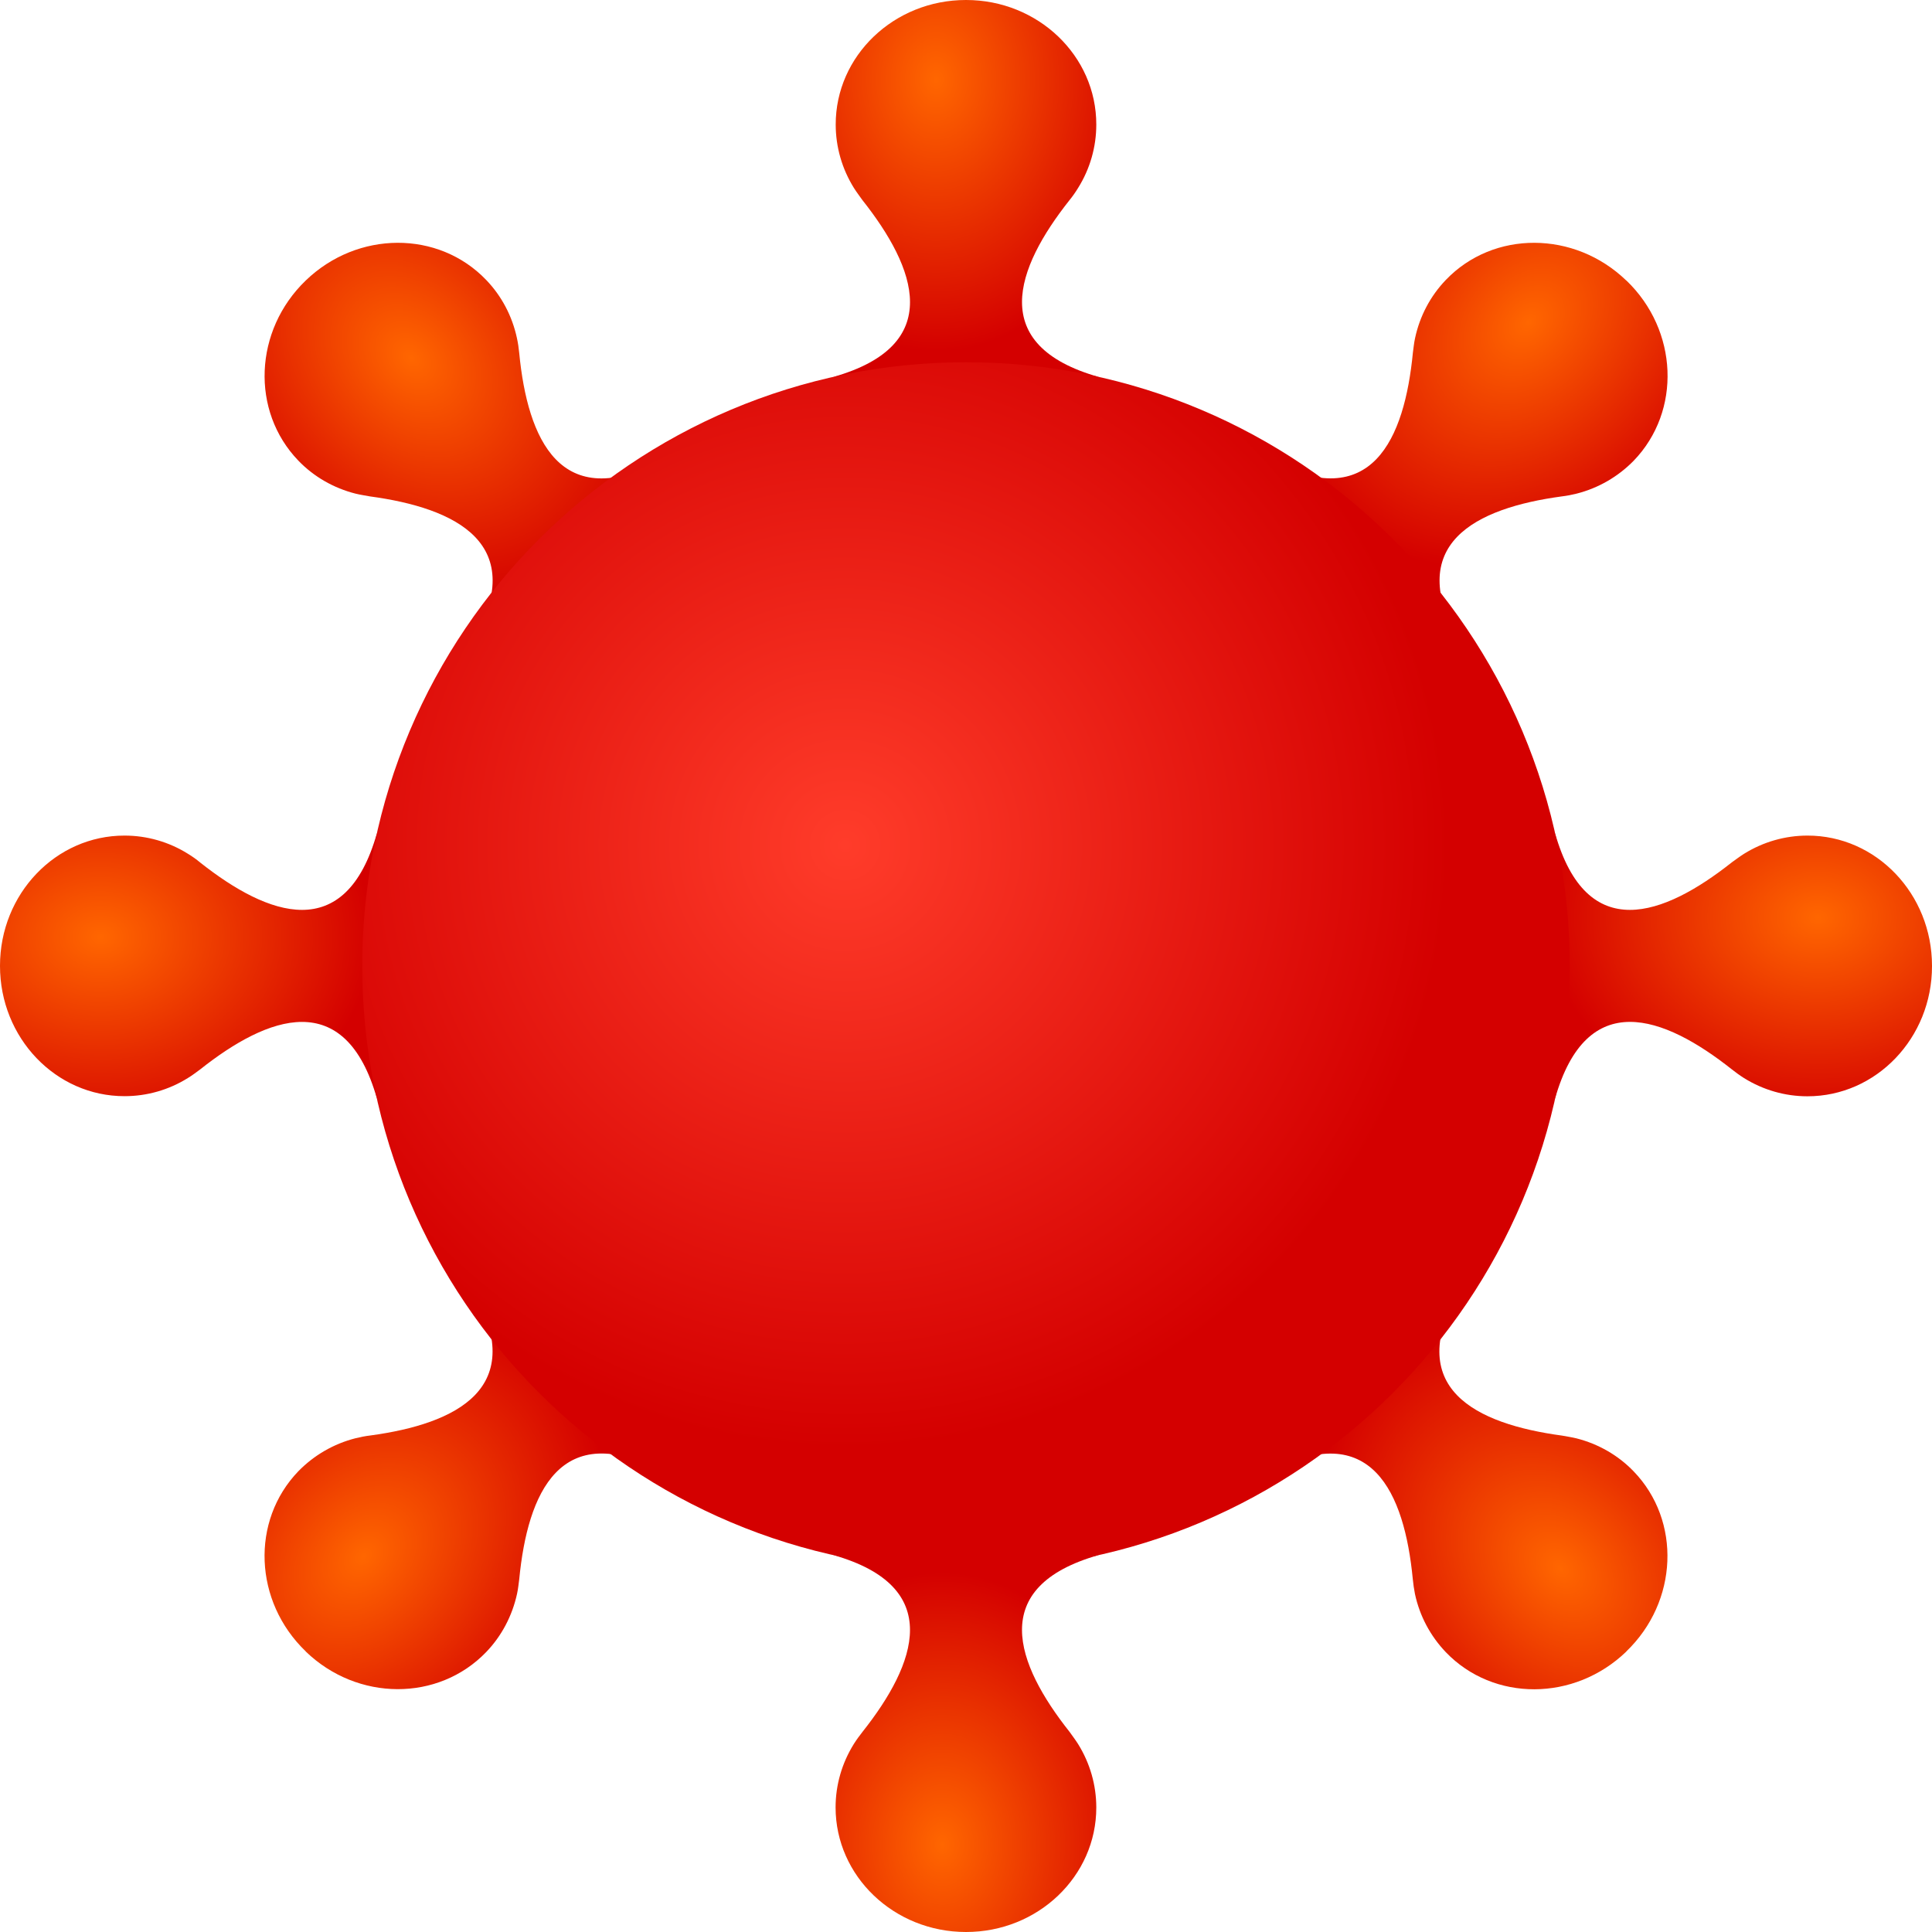
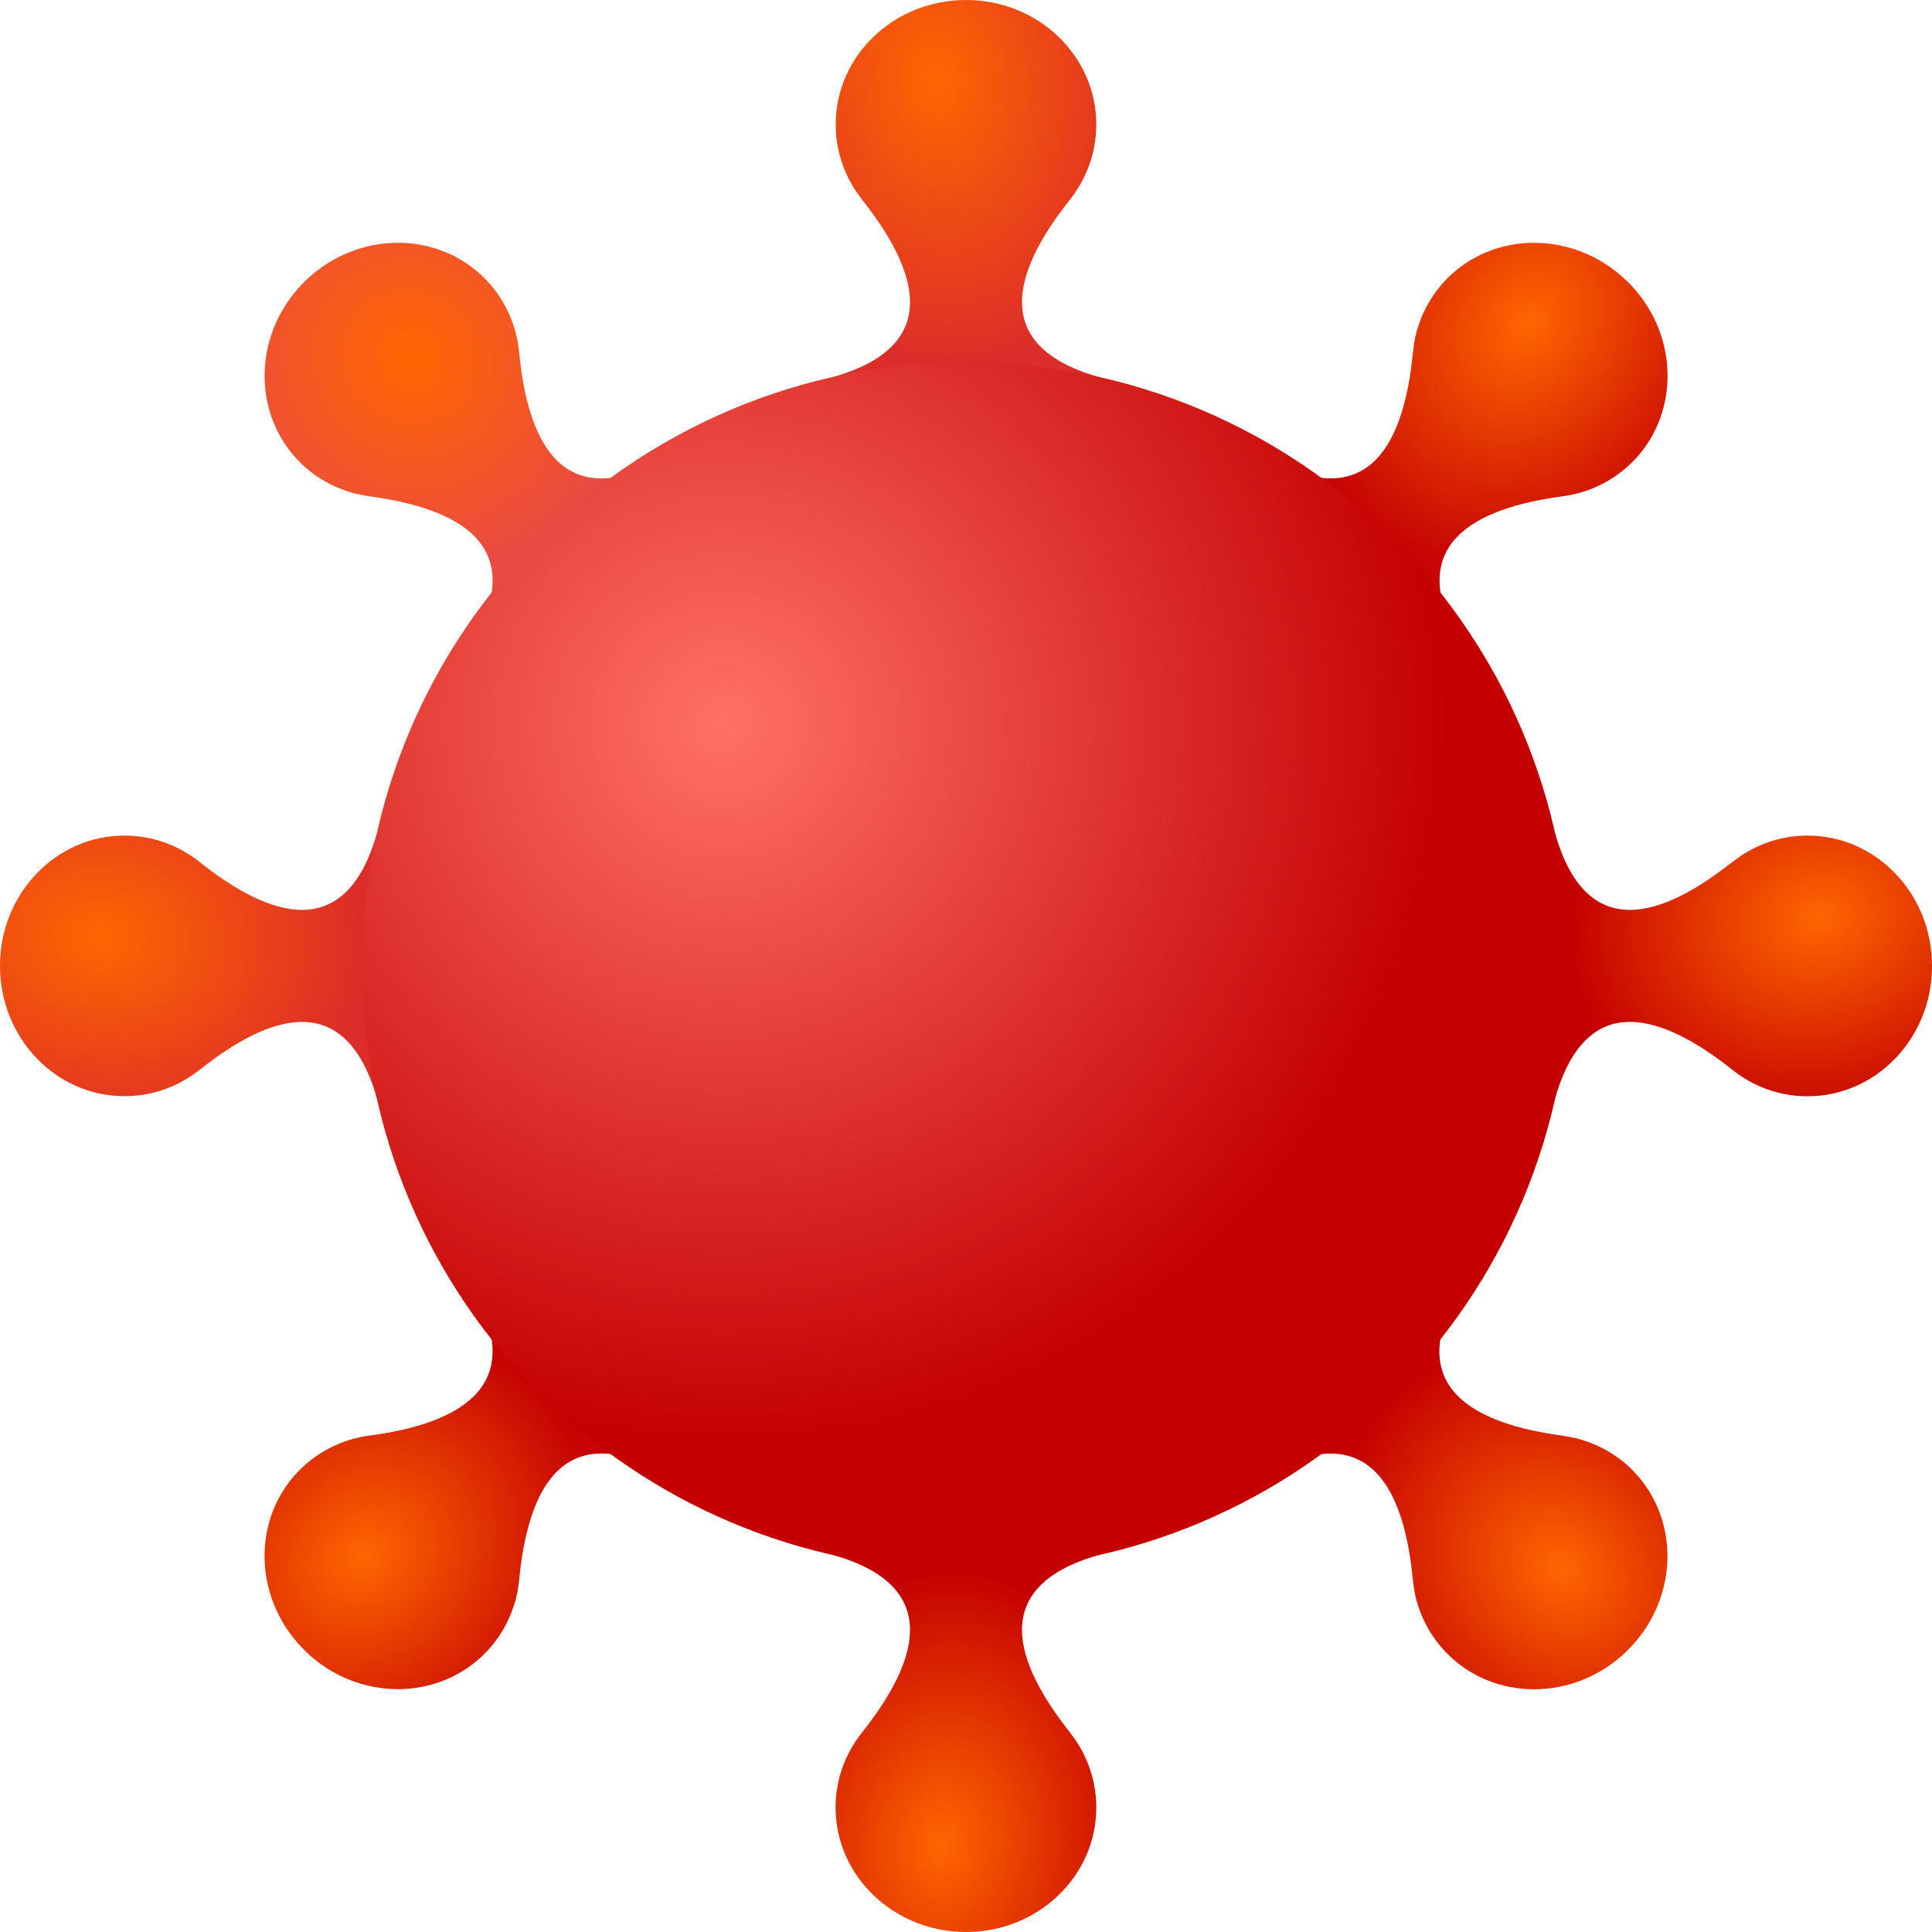
- <svg xmlns="http://www.w3.org/2000/svg" xmlns:xlink="http://www.w3.org/1999/xlink" id="svg50" version="1.1" width="256" height="256">
+ <svg xmlns="http://www.w3.org/2000/svg" xmlns:xlink="http://www.w3.org/1999/xlink" height="256" width="256" version="1.1" id="svg50">
  <defs id="defs54">
    <linearGradient id="linearGradient1058">
-       <stop id="stop1054" offset="0" style="stop-color:#0000ff;stop-opacity:1;" />
-       <stop id="stop1056" offset="1" style="stop-color:#0000ff;stop-opacity:0;" />
+       <stop style="stop-color:#0000ff;stop-opacity:1;" offset="0" id="stop1054" />
+       <stop style="stop-color:#0000ff;stop-opacity:0;" offset="1" id="stop1056" />
    </linearGradient>
-     <linearGradient id="linearGradient1050">
-       <stop style="stop-color:#ff3c2a;stop-opacity:1" offset="0" id="stop1046" />
-       <stop style="stop-color:#d40000;stop-opacity:1" offset="1" id="stop1048" />
+     <linearGradient id="linearGradient916">
+       <stop id="stop912" offset="0" style="stop-color:#ff6600;stop-opacity:1" />
+       <stop id="stop914" offset="1" style="stop-color:#dc2d28;stop-opacity:1" />
    </linearGradient>
-     <linearGradient id="linearGradient911">
-       <stop id="stop907" offset="0" style="stop-color:#ff6600;stop-opacity:1" />
-       <stop id="stop909" offset="1" style="stop-color:#d40000;stop-opacity:1" />
+     <linearGradient id="linearGradient910">
+       <stop id="stop905" offset="0" style="stop-color:#ff6600;stop-opacity:1" />
+       <stop id="stop908" offset="1" style="stop-color:#c60403;stop-opacity:1" />
    </linearGradient>
-     <radialGradient r="1.285" fy="1.529" fx="8.043" cy="1.529" cx="8.043" gradientTransform="matrix(-1.754809,-2.5259299e-7,2.2918248e-7,-1.332839,29.17069,9.636328)" gradientUnits="userSpaceOnUse" id="radialGradient1093" xlink:href="#linearGradient911" />
-     <radialGradient r="1.285" fy="1.293" fx="8.003" cy="1.293" cx="8.003" gradientTransform="matrix(-1.217272,-1.263963,0.9600249,-0.9245609,21.42462,24.2998)" gradientUnits="userSpaceOnUse" id="radialGradient1095" xlink:href="#linearGradient911" />
-     <radialGradient r="1.285" fy="1.081" fx="7.918" cy="1.081" cx="7.918" gradientTransform="matrix(2.5259299e-7,-1.754809,1.332839,2.2918248e-7,6.362748,29.17068)" gradientUnits="userSpaceOnUse" id="radialGradient1097" xlink:href="#linearGradient911" />
-     <radialGradient r="1.285" fy="1.076" fx="8.018" cy="1.076" cx="8.018" gradientTransform="matrix(1.217272,-1.263963,0.9600245,0.9245612,-7.783201,22.02835)" gradientUnits="userSpaceOnUse" id="radialGradient1099" xlink:href="#linearGradient911" />
-     <radialGradient r="1.285" fy="1.048" fx="7.981" cy="1.048" cx="7.981" gradientTransform="matrix(1.754809,2.5259299e-7,-2.2918248e-7,1.332839,-13.17068,6.361819)" gradientUnits="userSpaceOnUse" id="radialGradient1101" xlink:href="#linearGradient911" />
-     <radialGradient r="1.285" fy="1.091" fx="8.116" cy="1.091" cx="8.116" gradientTransform="matrix(1.217271,1.263963,-0.960025,0.9245608,-5.424622,-8.299807)" gradientUnits="userSpaceOnUse" id="radialGradient1103" xlink:href="#linearGradient911" />
-     <radialGradient r="1.285" fy="1.413" fx="7.88" cy="1.413" cx="7.88" gradientTransform="matrix(-2.5259299e-7,1.754809,-1.332839,-2.2918248e-7,9.637252,-13.17068)" gradientUnits="userSpaceOnUse" id="radialGradient1105" xlink:href="#linearGradient911" />
-     <radialGradient r="1.285" fy="1.485" fx="7.968" cy="1.485" cx="7.968" gradientTransform="matrix(-1.217272,1.263963,-0.9600243,-0.9245615,23.78321,-6.028349)" gradientUnits="userSpaceOnUse" id="radialGradient1107" xlink:href="#linearGradient911" />
-     <radialGradient r="4.593" fy="6.936" fx="7.045" cy="6.936" cx="7.045" gradientTransform="matrix(-7.0847372e-8,1.088548,-1.088548,-1.1762838e-7,14.55007,-0.669003)" gradientUnits="userSpaceOnUse" id="radialGradient1109" xlink:href="#linearGradient1050" />
-     <radialGradient r="5" fy="8" fx="8" cy="8" cx="8" gradientUnits="userSpaceOnUse" id="radialGradient1111" xlink:href="#linearGradient1058" />
+     <linearGradient id="linearGradient903">
+       <stop id="stop899" offset="0" style="stop-color:#ff6600;stop-opacity:1" />
+       <stop id="stop901" offset="1" style="stop-color:#c40000;stop-opacity:1" />
+     </linearGradient>
+     <linearGradient id="linearGradient885">
+       <stop id="stop881" offset="0" style="stop-color:#ff6600;stop-opacity:1" />
+       <stop id="stop883" offset="1" style="stop-color:#c70504;stop-opacity:1" />
+     </linearGradient>
+     <linearGradient id="linearGradient879">
+       <stop id="stop875" offset="0" style="stop-color:#ff6600;stop-opacity:1" />
+       <stop id="stop877" offset="1" style="stop-color:#dc2e29;stop-opacity:1" />
+     </linearGradient>
+     <linearGradient id="linearGradient1050-4">
+       <stop id="stop1046-7" offset="0" style="stop-color:#ff7164;stop-opacity:1" />
+       <stop id="stop1048-3" offset="1" style="stop-color:#c40000;stop-opacity:1" />
+     </linearGradient>
+     <linearGradient id="linearGradient911-9">
+       <stop style="stop-color:#ff6600;stop-opacity:1" offset="0" id="stop907-7" />
+       <stop style="stop-color:#eb4a42;stop-opacity:1" offset="1" id="stop909-9" />
+     </linearGradient>
+     <radialGradient xlink:href="#linearGradient903" id="radialGradient1093-2" gradientUnits="userSpaceOnUse" gradientTransform="matrix(-1.60031,0.3125519,-0.2554858,-1.308124,28.31861,7.084526)" cx="8.043" cy="1.529" fx="8.043" fy="1.529" r="1.285" />
+     <radialGradient xlink:href="#linearGradient903" id="radialGradient1095-0" gradientUnits="userSpaceOnUse" gradientTransform="matrix(-1.102918,-1.109955,0.9454523,-0.9394575,20.52831,23.08657)" cx="8.003" cy="1.293" fx="8.003" fy="1.293" r="1.285" />
+     <radialGradient xlink:href="#linearGradient903" id="radialGradient1097-0" gradientUnits="userSpaceOnUse" gradientTransform="matrix(0.1525508,-1.772201,1.327929,0.1143079,5.160227,29.18478)" cx="7.918" cy="1.081" fx="7.918" fy="1.081" r="1.285" />
+     <radialGradient xlink:href="#linearGradient910" id="radialGradient1099-7" gradientUnits="userSpaceOnUse" gradientTransform="matrix(1.194121,-0.9925707,0.8519807,1.024983,-7.481279,19.74419)" cx="8.018" cy="1.076" fx="8.018" fy="1.076" r="1.285" />
+     <radialGradient xlink:href="#linearGradient916" id="radialGradient1101-1" gradientUnits="userSpaceOnUse" gradientTransform="matrix(1.686204,0.1876722,-0.1474328,1.32466,-12.46865,4.87267)" cx="7.981" cy="1.048" fx="7.981" fy="1.048" r="1.285" />
+     <radialGradient xlink:href="#linearGradient911-9" id="radialGradient1103-1" gradientUnits="userSpaceOnUse" gradientTransform="matrix(0.8735111,1.116313,-1.049675,0.8213668,-2.537023,-6.988996)" cx="8.116" cy="1.091" fx="8.116" fy="1.091" r="1.285" />
+     <radialGradient xlink:href="#linearGradient879" id="radialGradient1105-7" gradientUnits="userSpaceOnUse" gradientTransform="matrix(0.1914371,1.823798,-1.325557,0.1391385,8.118475,-13.9109)" cx="7.88" cy="1.413" fx="7.88" fy="1.413" r="1.285" />
+     <radialGradient xlink:href="#linearGradient885" id="radialGradient1107-4" gradientUnits="userSpaceOnUse" gradientTransform="matrix(-0.9099914,1.361585,-1.108137,-0.7406037,21.55486,-7.079448)" cx="7.968" cy="1.485" fx="7.968" fy="1.485" r="1.285" />
+     <radialGradient xlink:href="#linearGradient1050-4" id="radialGradient1109-0" gradientUnits="userSpaceOnUse" gradientTransform="matrix(4.6328659e-8,1.306257,-1.306257,-1.5282789e-8,16.24191,-2.029161)" cx="6.147" cy="7.841" fx="6.147" fy="7.841" r="4.593" />
+     <radialGradient xlink:href="#linearGradient1058" id="radialGradient1111-8" gradientUnits="userSpaceOnUse" cx="8" cy="8" fx="8" fy="8" r="5" />
  </defs>
-   <filter y="-.72" x="-.72" width="2.44" height="2.44" id="a">
-     <feGaussianBlur id="feGaussianBlur2" stdDeviation="2.1" />
+   <filter id="a" height="2.44" width="2.44" x="-.72" y="-.72">
+     <feGaussianBlur stdDeviation="2.1" id="feGaussianBlur2" />
  </filter>
-   <filter y="-.12" x="-.12" width="1.24" height="1.24" id="b">
-     <feGaussianBlur id="feGaussianBlur5" stdDeviation=".69" />
+   <filter id="b" height="1.24" width="1.24" x="-.12" y="-.12">
+     <feGaussianBlur stdDeviation=".69" id="feGaussianBlur5" />
  </filter>
-   <linearGradient y2="24.5" y1="24.5" x2="15.98" x1="9" gradientUnits="userSpaceOnUse" gradientTransform="matrix(2,0,0,1,-12,0.5)" id="c">
-     <stop id="stop8" stop-opacity="0" offset="0" />
-     <stop id="stop10" stop-opacity=".498" stop-color="#fff" offset=".46" />
-     <stop id="stop12" stop-opacity="0" offset="1" />
+   <linearGradient id="c" gradientTransform="matrix(2,0,0,1,-12,0.5)" gradientUnits="userSpaceOnUse" x1="9" x2="15.98" y1="24.5" y2="24.5">
+     <stop offset="0" stop-opacity="0" id="stop8" />
+     <stop offset=".46" stop-color="#fff" stop-opacity=".498" id="stop10" />
+     <stop offset="1" stop-opacity="0" id="stop12" />
  </linearGradient>
-   <linearGradient gradientTransform="matrix(1,0,0,0.9998769,-93,-75.9734)" y2="180" y1="180" x2="183" x1="121" gradientUnits="userSpaceOnUse" id="d">
-     <stop style="stop-color:#e6e6e6;stop-opacity:1" id="stop15" stop-color="#ececec" offset="0" />
-     <stop offset="0.153" stop-color="#ececec" id="stop981" style="stop-color:#ffffff;stop-opacity:1" />
-     <stop id="stop17" stop-opacity=".55" stop-color="#fff" offset="1" />
+   <linearGradient id="d" gradientUnits="userSpaceOnUse" x1="121" x2="183" y1="180" y2="180" gradientTransform="matrix(1,0,0,0.9998769,-93,-75.9734)">
+     <stop offset="0" stop-color="#ececec" id="stop15" style="stop-color:#e6e6e6;stop-opacity:1" />
+     <stop style="stop-color:#ffffff;stop-opacity:1" id="stop981" stop-color="#ececec" offset="0.153" />
+     <stop offset="1" stop-color="#fff" stop-opacity=".55" id="stop17" />
  </linearGradient>
-   <radialGradient r="8" gradientUnits="userSpaceOnUse" gradientTransform="matrix(10.00018,0,0,0.6227,-23.75,107.4)" cy="17.81" cx="15.18" id="e">
-     <stop id="stop20" stop-color="#ccc" offset="0" />
-     <stop id="stop22" stop-opacity="0" stop-color="#fff" offset="1" />
+   <radialGradient id="e" cx="15.18" cy="17.81" gradientTransform="matrix(10.00018,0,0,0.6227,-23.75,107.4)" gradientUnits="userSpaceOnUse" r="8">
+     <stop offset="0" stop-color="#ccc" id="stop20" />
+     <stop offset="1" stop-color="#fff" stop-opacity="0" id="stop22" />
  </radialGradient>
-   <filter y="-.01" x="-.01" width="1.01" height="1.01" color-interpolation-filters="sRGB" id="f">
-     <feGaussianBlur id="feGaussianBlur25" stdDeviation=".05" />
+   <filter id="f" color-interpolation-filters="sRGB" height="1.01" width="1.01" x="-.01" y="-.01">
+     <feGaussianBlur stdDeviation=".05" id="feGaussianBlur25" />
  </filter>
  <clipPath id="g">
-     <path id="path28" transform="matrix(.125 0 0 .11638 -.75 3.07)" filter="url(#f)" d="m134 8a44 44 0 0 0 -44 44 44 44 0 0 0 24 39.14v4.86s-12 13.41-40 17.88c0 0-8 0-8 8.94v116.24c0 4.47 4 8.94 8 8.94h120c4 0 8-4.47 8-8.94v-116.24c0-8.94-8-8.94-8-8.94-28-4.4-40-17.88-40-17.88v-4.81a44 44 0 0 0 24-39.19 44 44 0 0 0 -44-44z" />
+     <path d="m134 8a44 44 0 0 0 -44 44 44 44 0 0 0 24 39.14v4.86s-12 13.41-40 17.88c0 0-8 0-8 8.94v116.24c0 4.47 4 8.94 8 8.94h120c4 0 8-4.47 8-8.94v-116.24c0-8.94-8-8.94-8-8.94-28-4.4-40-17.88-40-17.88v-4.81a44 44 0 0 0 24-39.19 44 44 0 0 0 -44-44z" filter="url(#f)" transform="matrix(.125 0 0 .11638 -.75 3.07)" id="path28" />
  </clipPath>
  <clipPath id="h">
-     <path id="path31" filter="url(#f)" d="m134 8a44 44 0 0 0 -44 44 44 44 0 0 0 24 39.14v4.86s-12 13.41-40 17.88c0 0-8 0-8 8.94v116.24c0 4.47 4 8.94 8 8.94h120c4 0 8-4.47 8-8.94v-116.24c0-8.94-8-8.94-8-8.94-28-4.4-40-17.88-40-17.88v-4.81a44 44 0 0 0 24-39.19 44 44 0 0 0 -44-44z" />
+     <path d="m134 8a44 44 0 0 0 -44 44 44 44 0 0 0 24 39.14v4.86s-12 13.41-40 17.88c0 0-8 0-8 8.94v116.24c0 4.47 4 8.94 8 8.94h120c4 0 8-4.47 8-8.94v-116.24c0-8.94-8-8.94-8-8.94-28-4.4-40-17.88-40-17.88v-4.81a44 44 0 0 0 24-39.19 44 44 0 0 0 -44-44z" filter="url(#f)" id="path31" />
  </clipPath>
  <clipPath id="i">
-     <path id="path34" transform="matrix(.175 0 0 .175 -12.35 -6.83)" filter="url(#f)" d="m134 8a44 44 0 0 0 -44 44 44 44 0 0 0 24 39.14v4.86s-12 13.41-40 17.88c0 0-8 0-8 8.94v116.24c0 4.47 4 8.94 8 8.94h120c4 0 8-4.47 8-8.94v-116.24c0-8.94-8-8.94-8-8.94-28-4.4-40-17.88-40-17.88v-4.81a44 44 0 0 0 24-39.19 44 44 0 0 0 -44-44z" />
+     <path d="m134 8a44 44 0 0 0 -44 44 44 44 0 0 0 24 39.14v4.86s-12 13.41-40 17.88c0 0-8 0-8 8.94v116.24c0 4.47 4 8.94 8 8.94h120c4 0 8-4.47 8-8.94v-116.24c0-8.94-8-8.94-8-8.94-28-4.4-40-17.88-40-17.88v-4.81a44 44 0 0 0 24-39.19 44 44 0 0 0 -44-44z" filter="url(#f)" transform="matrix(.175 0 0 .175 -12.35 -6.83)" id="path34" />
  </clipPath>
-   <filter y="0" x="-.01" width="1.02" height="1.01" color-interpolation-filters="sRGB" id="j">
-     <feGaussianBlur id="feGaussianBlur37" stdDeviation=".47" />
+   <filter id="j" color-interpolation-filters="sRGB" height="1.01" width="1.02" x="-.01" y="0">
+     <feGaussianBlur stdDeviation=".47" id="feGaussianBlur37" />
  </filter>
-   <g transform="matrix(16,0,0,16,5.0201964e-6,3.2071746e-5)" id="g1091">
-     <path d="m 16,7.999 c 4.8e-4,-0.596 -0.462,-1.08 -1.032,-1.079 -0.185,1.98e-4 -0.366,0.052 -0.525,0.151 -0.035,0.022 -0.07,0.049 -0.1,0.07 -0.562,0.445 -1.202,0.687 -1.465,-0.242 v 2.2 c 0.263,-0.927 0.902,-0.688 1.463,-0.244 0.033,0.026 0.067,0.051 0.102,0.073 0.159,0.099 0.34,0.151 0.525,0.151 0.57,4.96e-4 1.033,-0.483 1.032,-1.079 z" style="fill:url(#radialGradient1093);fill-opacity:1;stroke:#0000ff;stroke-width:0;stroke-linecap:round;stroke-linejoin:round;stroke-miterlimit:4;stroke-dasharray:none" id="path1073" />
-     <path id="path1075" style="fill:url(#radialGradient1095);fill-opacity:1;stroke:#0000ff;stroke-width:0;stroke-linecap:round;stroke-linejoin:round;stroke-miterlimit:4;stroke-dasharray:none" d="m 13.468,13.677 c 0.43,-0.413 0.457,-1.082 0.061,-1.492 -0.128,-0.133 -0.292,-0.227 -0.473,-0.273 -0.04,-0.01 -0.084,-0.016 -0.12,-0.023 -0.71,-0.096 -1.329,-0.39 -0.842,-1.223 l -1.585,1.526 c 0.85,-0.454 1.122,0.172 1.191,0.884 0.004,0.042 0.01,0.083 0.018,0.124 0.039,0.183 0.128,0.349 0.256,0.483 0.395,0.411 1.064,0.409 1.494,-0.005 z" />
-     <path d="m 8,16 c 0.596,4.81e-4 1.08,-0.462 1.079,-1.032 -1.984e-4,-0.185 -0.052,-0.366 -0.151,-0.525 -0.022,-0.035 -0.049,-0.07 -0.07,-0.1 -0.445,-0.562 -0.687,-1.202 0.242,-1.465 H 6.9 c 0.927,0.263 0.688,0.902 0.244,1.463 -0.026,0.033 -0.051,0.067 -0.073,0.102 -0.099,0.159 -0.151,0.34 -0.151,0.525 C 6.92,15.538 7.404,16 8,16 Z" style="fill:url(#radialGradient1097);fill-opacity:1;stroke:#0000ff;stroke-width:0;stroke-linecap:round;stroke-linejoin:round;stroke-miterlimit:4;stroke-dasharray:none" id="path1077" />
-     <path id="path1079" style="fill:url(#radialGradient1099);fill-opacity:1;stroke:#0000ff;stroke-width:0;stroke-linecap:round;stroke-linejoin:round;stroke-miterlimit:4;stroke-dasharray:none" d="m 2.532,13.677 c 0.429,0.414 1.098,0.416 1.494,0.005 0.128,-0.133 0.216,-0.3 0.256,-0.483 0.009,-0.04 0.013,-0.085 0.018,-0.12 0.069,-0.713 0.339,-1.342 1.191,-0.888 L 3.906,10.665 c 0.485,0.832 -0.13,1.127 -0.839,1.223 -0.042,0.005 -0.083,0.013 -0.123,0.023 -0.181,0.046 -0.344,0.141 -0.473,0.273 -0.396,0.411 -0.369,1.079 0.061,1.492 z" />
-     <path d="M 3.7465583e-7,7.999 C -4.8052534e-4,8.595 0.462,9.079 1.032,9.078 1.217,9.078 1.399,9.026 1.557,8.927 1.592,8.906 1.628,8.878 1.657,8.857 2.218,8.412 2.859,8.171 3.122,9.099 V 6.899 C 2.86,7.826 2.22,7.587 1.659,7.144 1.627,7.117 1.593,7.093 1.557,7.071 1.399,6.972 1.217,6.92 1.032,6.92 0.462,6.919 -4.8102534e-4,7.403 3.7465583e-7,7.999 Z" style="fill:url(#radialGradient1101);fill-opacity:1;stroke:#0000ff;stroke-width:0;stroke-linecap:round;stroke-linejoin:round;stroke-miterlimit:4;stroke-dasharray:none" id="path1081" />
-     <path id="path1083" style="fill:url(#radialGradient1103);fill-opacity:1;stroke:#0000ff;stroke-width:0;stroke-linecap:round;stroke-linejoin:round;stroke-miterlimit:4;stroke-dasharray:none" d="M 2.532,2.323 C 2.103,2.736 2.075,3.404 2.471,3.815 2.599,3.948 2.763,4.042 2.944,4.088 c 0.04,0.01 0.084,0.016 0.12,0.023 0.71,0.096 1.329,0.39 0.842,1.223 L 5.49,3.808 C 4.64,4.262 4.369,3.636 4.3,2.924 4.296,2.883 4.29,2.841 4.281,2.8 4.242,2.618 4.154,2.451 4.026,2.318 3.631,1.906 2.961,1.909 2.532,2.323 Z" />
-     <path d="M 8,9.9178548e-7 C 7.404,-4.7992438e-4 6.92,0.462 6.921,1.032 c 1.984e-4,0.185 0.052,0.366 0.151,0.525 0.022,0.035 0.049,0.07 0.07,0.1 0.445,0.562 0.687,1.202 -0.242,1.465 H 9.1 C 8.173,2.86 8.412,2.22 8.856,1.659 8.882,1.627 8.906,1.593 8.928,1.557 9.027,1.399 9.079,1.217 9.079,1.032 9.08,0.462 8.596,-4.8049197e-4 8,9.9178548e-7 Z" style="fill:url(#radialGradient1105);fill-opacity:1;stroke:#0000ff;stroke-width:0;stroke-linecap:round;stroke-linejoin:round;stroke-miterlimit:4;stroke-dasharray:none" id="path1085" />
-     <path id="path1087" style="fill:url(#radialGradient1107);fill-opacity:1;stroke:#0000ff;stroke-width:0;stroke-linecap:round;stroke-linejoin:round;stroke-miterlimit:4;stroke-dasharray:none" d="M 13.468,2.323 C 13.039,1.909 12.369,1.906 11.974,2.318 11.846,2.451 11.758,2.618 11.719,2.8 c -0.009,0.04 -0.013,0.085 -0.018,0.12 -0.069,0.713 -0.339,1.342 -1.191,0.888 l 1.585,1.526 c -0.485,-0.832 0.13,-1.127 0.839,-1.223 0.042,-0.005 0.083,-0.013 0.123,-0.023 0.181,-0.046 0.344,-0.141 0.473,-0.273 0.396,-0.411 0.369,-1.079 -0.061,-1.492 z" />
-     <path d="M 13,8 A 5,5 0 0 1 8,13 5,5 0 0 1 3,8 5,5 0 0 1 8,3 5,5 0 0 1 13,8" style="fill:url(#radialGradient1109);fill-opacity:1;stroke:url(#radialGradient1111);stroke-width:0;stroke-linecap:round;stroke-linejoin:round;stroke-miterlimit:4;stroke-dasharray:none" id="path1089" />
+   <g transform="matrix(16,0,0,16,5.0201965e-6,3.2071746e-5)" id="g1091-2">
+     <path id="path1073-1" style="fill:url(#radialGradient1093-2);fill-opacity:1;stroke:#0000ff;stroke-width:0;stroke-linecap:round;stroke-linejoin:round;stroke-miterlimit:4;stroke-dasharray:none" d="m 16,7.999 c 4.8e-4,-0.596 -0.462,-1.08 -1.032,-1.079 -0.185,1.98e-4 -0.366,0.052 -0.525,0.151 -0.035,0.022 -0.07,0.049 -0.1,0.07 -0.562,0.445 -1.202,0.687 -1.465,-0.242 v 2.2 c 0.263,-0.927 0.902,-0.688 1.463,-0.244 0.033,0.026 0.067,0.051 0.102,0.073 0.159,0.099 0.34,0.151 0.525,0.151 0.57,4.96e-4 1.033,-0.483 1.032,-1.079 z" />
+     <path d="m 13.468,13.677 c 0.43,-0.413 0.457,-1.082 0.061,-1.492 -0.128,-0.133 -0.292,-0.227 -0.473,-0.273 -0.04,-0.01 -0.084,-0.016 -0.12,-0.023 -0.71,-0.096 -1.329,-0.39 -0.842,-1.223 l -1.585,1.526 c 0.85,-0.454 1.122,0.172 1.191,0.884 0.004,0.042 0.01,0.083 0.018,0.124 0.039,0.183 0.128,0.349 0.256,0.483 0.395,0.411 1.064,0.409 1.494,-0.005 z" style="fill:url(#radialGradient1095-0);fill-opacity:1;stroke:#0000ff;stroke-width:0;stroke-linecap:round;stroke-linejoin:round;stroke-miterlimit:4;stroke-dasharray:none" id="path1075-4" />
+     <path id="path1077-2" style="fill:url(#radialGradient1097-0);fill-opacity:1;stroke:#0000ff;stroke-width:0;stroke-linecap:round;stroke-linejoin:round;stroke-miterlimit:4;stroke-dasharray:none" d="m 8,16 c 0.596,4.81e-4 1.08,-0.462 1.079,-1.032 -1.984e-4,-0.185 -0.052,-0.366 -0.151,-0.525 -0.022,-0.035 -0.049,-0.07 -0.07,-0.1 -0.445,-0.562 -0.687,-1.202 0.242,-1.465 H 6.9 c 0.927,0.263 0.688,0.902 0.244,1.463 -0.026,0.033 -0.051,0.067 -0.073,0.102 -0.099,0.159 -0.151,0.34 -0.151,0.525 C 6.92,15.538 7.404,16 8,16 Z" />
+     <path d="m 2.532,13.677 c 0.429,0.414 1.098,0.416 1.494,0.005 0.128,-0.133 0.216,-0.3 0.256,-0.483 0.009,-0.04 0.013,-0.085 0.018,-0.12 0.069,-0.713 0.339,-1.342 1.191,-0.888 L 3.906,10.665 c 0.485,0.832 -0.13,1.127 -0.839,1.223 -0.042,0.005 -0.083,0.013 -0.123,0.023 -0.181,0.046 -0.344,0.141 -0.473,0.273 -0.396,0.411 -0.369,1.079 0.061,1.492 z" style="fill:url(#radialGradient1099-7);fill-opacity:1;stroke:#0000ff;stroke-width:0;stroke-linecap:round;stroke-linejoin:round;stroke-miterlimit:4;stroke-dasharray:none" id="path1079-7" />
+     <path id="path1081-4" style="fill:url(#radialGradient1101-1);fill-opacity:1;stroke:#0000ff;stroke-width:0;stroke-linecap:round;stroke-linejoin:round;stroke-miterlimit:4;stroke-dasharray:none" d="M 3.7465583e-7,7.999 C -4.8052534e-4,8.595 0.462,9.079 1.032,9.078 1.217,9.078 1.399,9.026 1.557,8.927 1.592,8.906 1.628,8.878 1.657,8.857 2.218,8.412 2.859,8.171 3.122,9.099 V 6.899 C 2.86,7.826 2.22,7.587 1.659,7.144 1.627,7.117 1.593,7.093 1.557,7.071 1.399,6.972 1.217,6.92 1.032,6.92 0.462,6.919 -4.8102534e-4,7.403 3.7465583e-7,7.999 Z" />
+     <path d="M 2.532,2.323 C 2.103,2.736 2.075,3.404 2.471,3.815 2.599,3.948 2.763,4.042 2.944,4.088 c 0.04,0.01 0.084,0.016 0.12,0.023 0.71,0.096 1.329,0.39 0.842,1.223 L 5.49,3.808 C 4.64,4.262 4.369,3.636 4.3,2.924 4.296,2.883 4.29,2.841 4.281,2.8 4.242,2.618 4.154,2.451 4.026,2.318 3.631,1.906 2.961,1.909 2.532,2.323 Z" style="fill:url(#radialGradient1103-1);fill-opacity:1;stroke:#0000ff;stroke-width:0;stroke-linecap:round;stroke-linejoin:round;stroke-miterlimit:4;stroke-dasharray:none" id="path1083-1" />
+     <path id="path1085-9" style="fill:url(#radialGradient1105-7);fill-opacity:1;stroke:#0000ff;stroke-width:0;stroke-linecap:round;stroke-linejoin:round;stroke-miterlimit:4;stroke-dasharray:none" d="M 8,9.9178548e-7 C 7.404,-4.7992438e-4 6.92,0.462 6.921,1.032 c 1.984e-4,0.185 0.052,0.366 0.151,0.525 0.022,0.035 0.049,0.07 0.07,0.1 0.445,0.562 0.687,1.202 -0.242,1.465 H 9.1 C 8.173,2.86 8.412,2.22 8.856,1.659 8.882,1.627 8.906,1.593 8.928,1.557 9.027,1.399 9.079,1.217 9.079,1.032 9.08,0.462 8.596,-4.8049197e-4 8,9.9178548e-7 Z" />
+     <path d="M 13.468,2.323 C 13.039,1.909 12.369,1.906 11.974,2.318 11.846,2.451 11.758,2.618 11.719,2.8 c -0.009,0.04 -0.013,0.085 -0.018,0.12 -0.069,0.713 -0.339,1.342 -1.191,0.888 l 1.585,1.526 c -0.485,-0.832 0.13,-1.127 0.839,-1.223 0.042,-0.005 0.083,-0.013 0.123,-0.023 0.181,-0.046 0.344,-0.141 0.473,-0.273 0.396,-0.411 0.369,-1.079 -0.061,-1.492 z" style="fill:url(#radialGradient1107-4);fill-opacity:1;stroke:#0000ff;stroke-width:0;stroke-linecap:round;stroke-linejoin:round;stroke-miterlimit:4;stroke-dasharray:none" id="path1087-8" />
+     <path id="path1089-5" style="fill:url(#radialGradient1109-0);fill-opacity:1;stroke:url(#radialGradient1111-8);stroke-width:0;stroke-linecap:round;stroke-linejoin:round;stroke-miterlimit:4;stroke-dasharray:none" d="M 13,8 A 5,5 0 0 1 8,13 5,5 0 0 1 3,8 5,5 0 0 1 8,3 5,5 0 0 1 13,8" />
  </g>
</svg>
